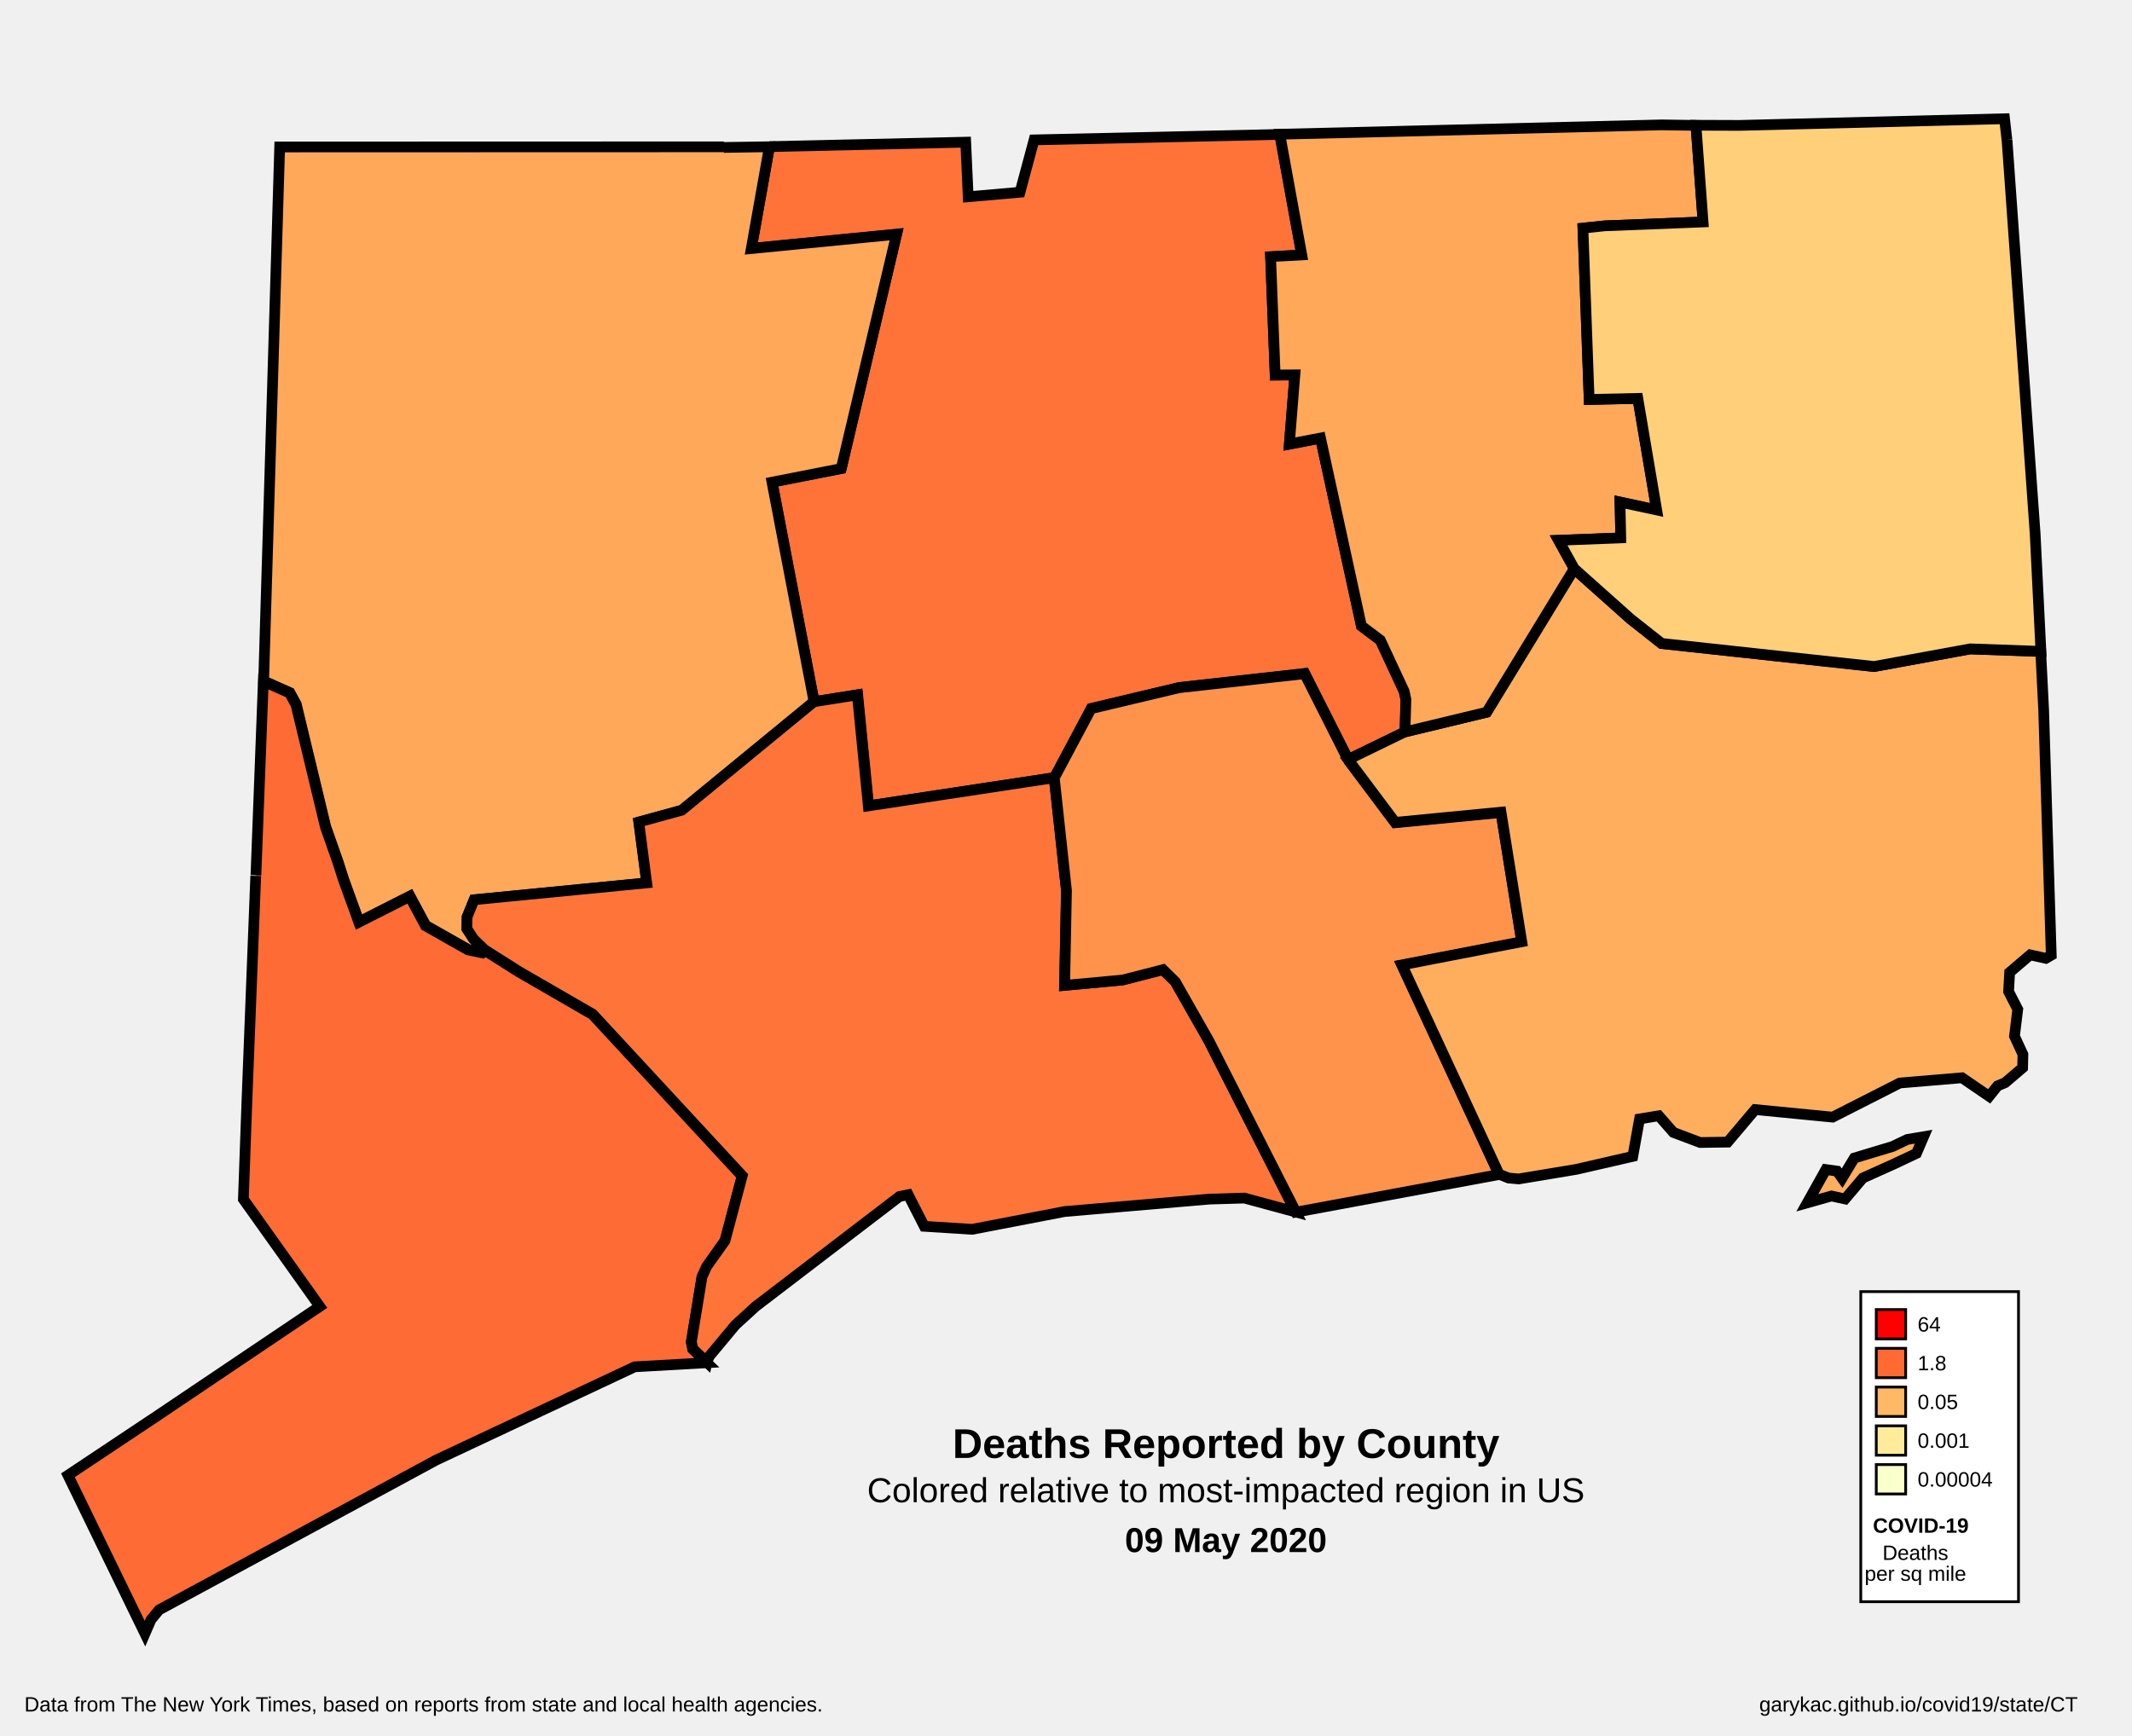
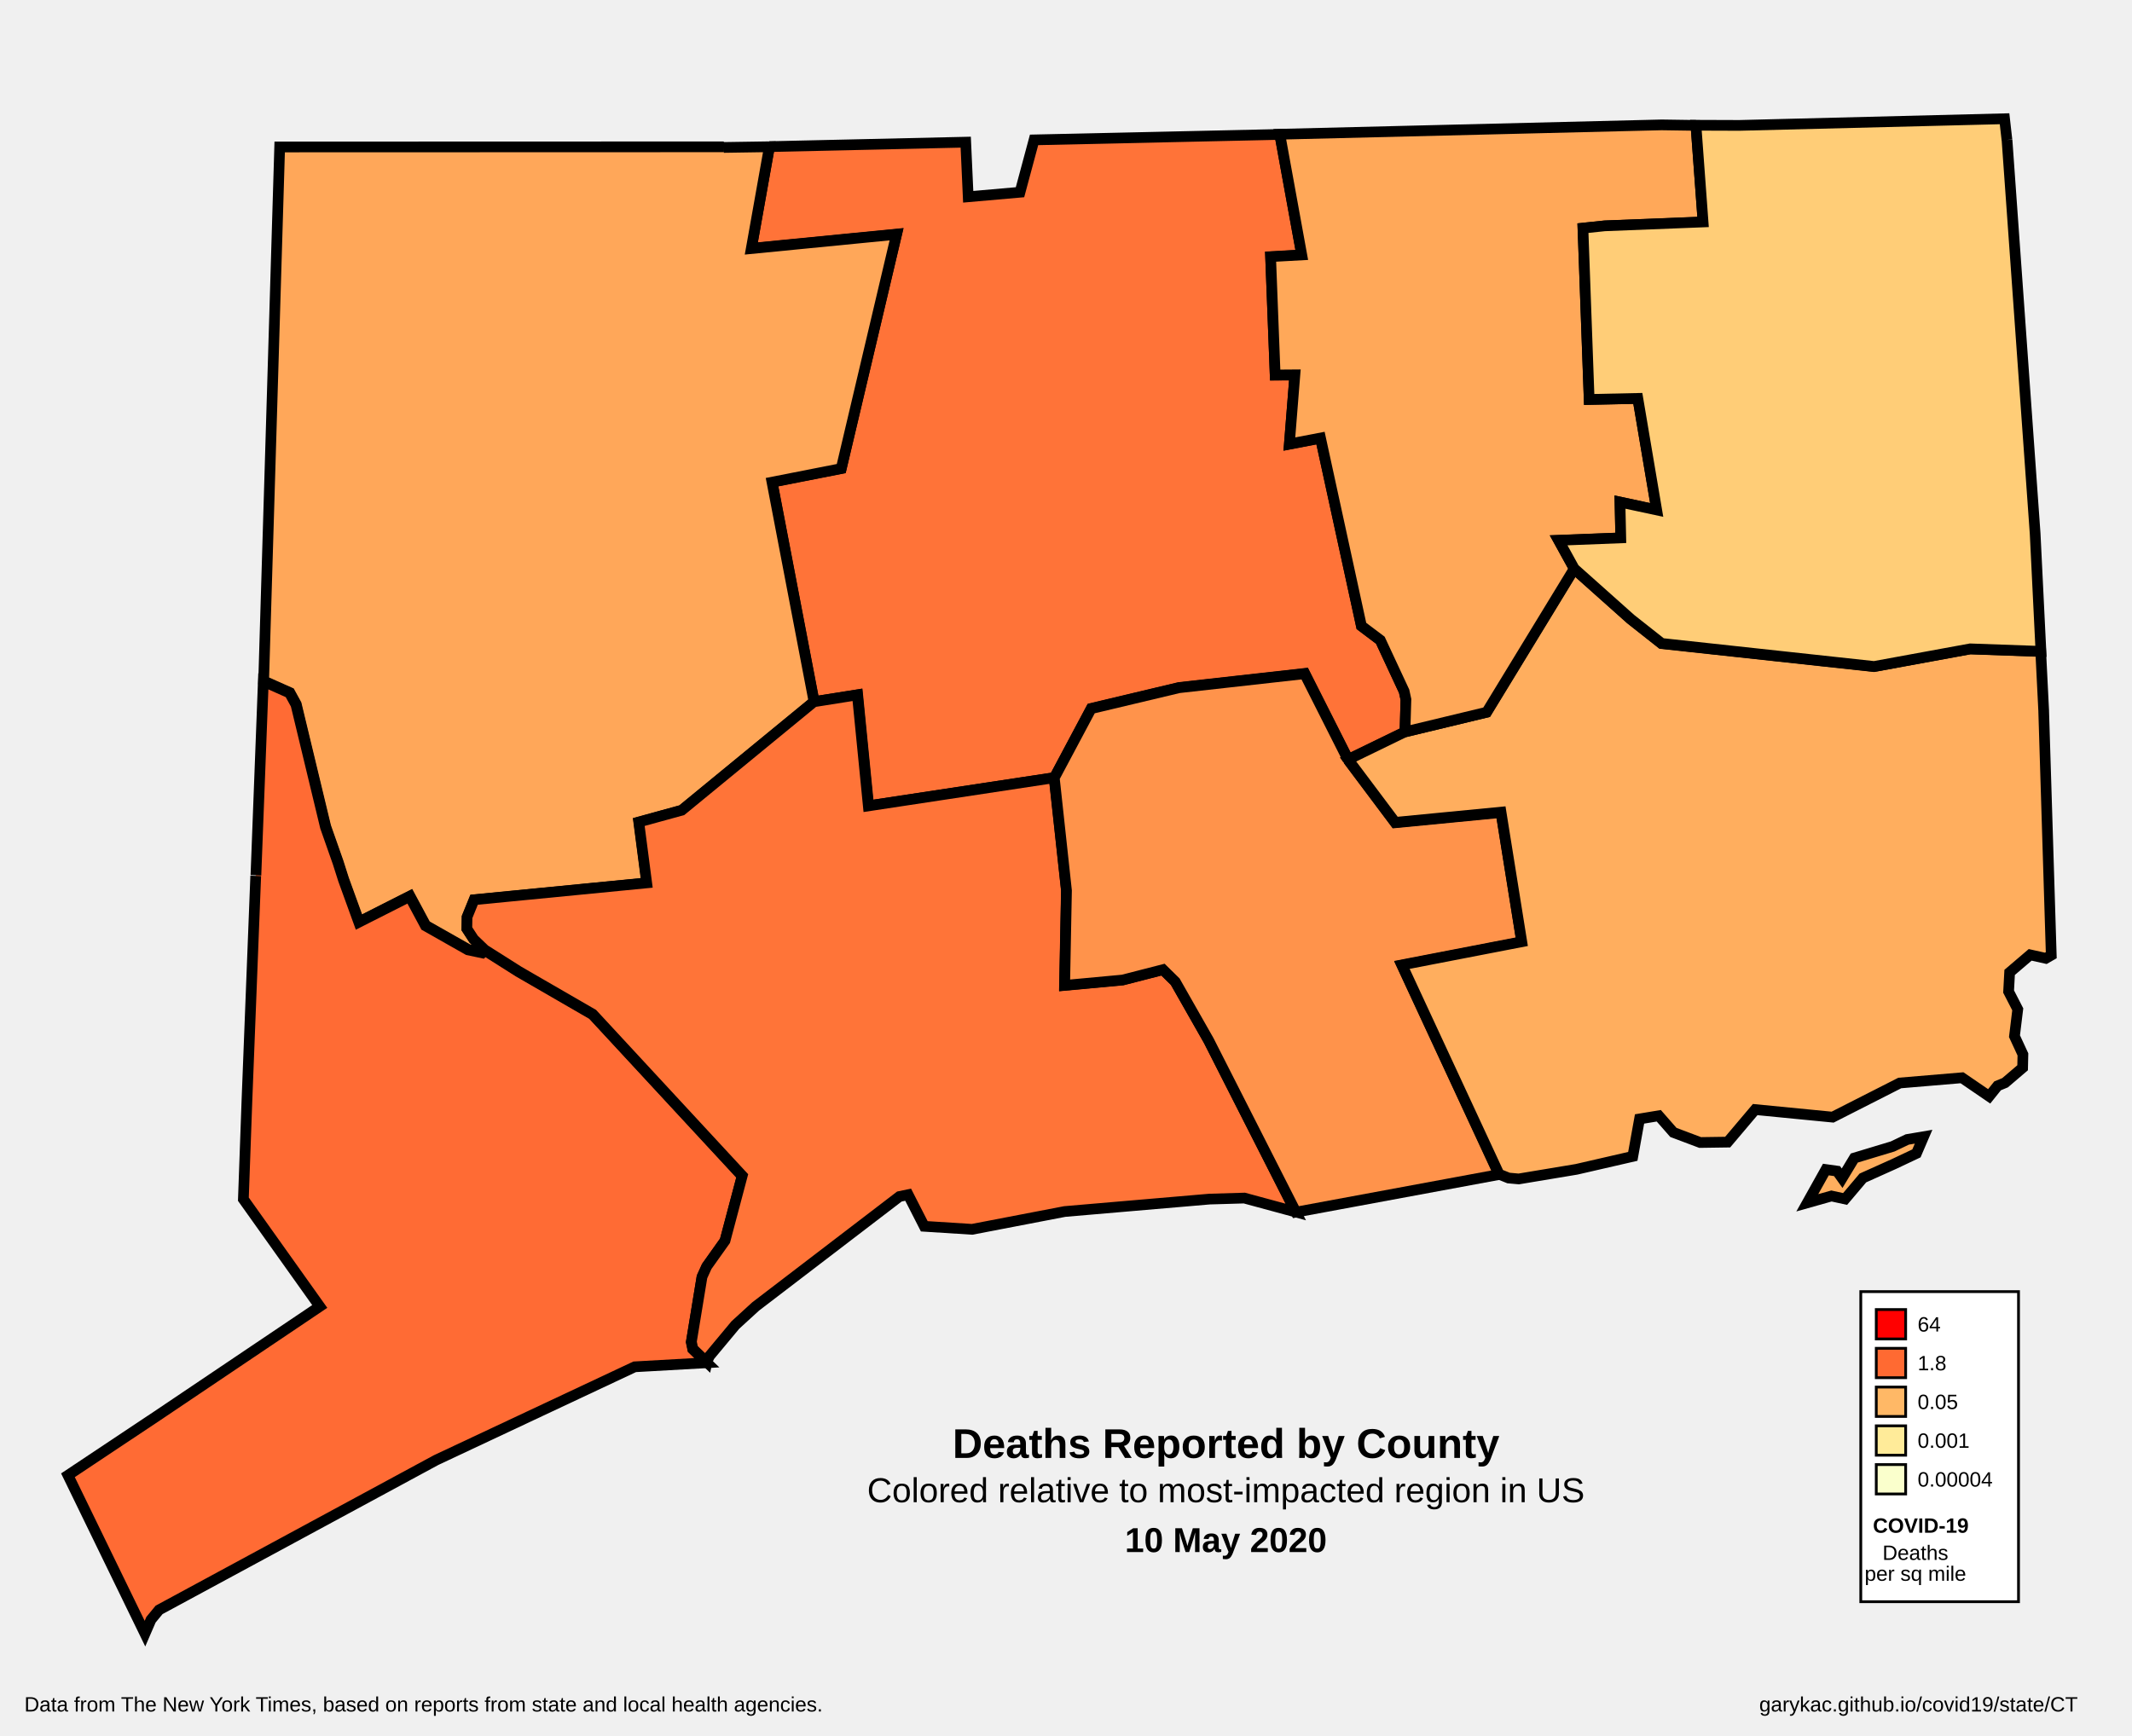
<svg xmlns="http://www.w3.org/2000/svg" width="770" height="627.07" version="1.0" id="svg2">
  <defs id="defs9439" />
  <style id="style6">
  #counties {fill:#d0d0d0;stroke:#000;stroke-width:.178;} 
  #borders {fill:none;stroke:#221e1f;stroke-width:.891;} 
  #separator {fill:none;stroke:#a9a9a9;stroke-width:2.318;}
  #legend-1 {fill:#ff0000;}
  #legend-2 {fill:#ff6a32;}
  #legend-3 {fill:#ffb866;}
  #legend-4 {fill:#ffeb99;}
  #legend-5 {fill:#faffcc;}
  #c09001 {fill:#ff6b34;}
  #c09003 {fill:#ff7338;}
-   #c09005 {fill:#ffa859;}
+   #c09005 {fill:#ffa759;}
  #c09007 {fill:#ff934b;}
-   #c09009 {fill:#ff7539;}
+   #c09009 {fill:#ff7438;}
  #c09011 {fill:#ffae5e;}
  #c09013 {fill:#ffa859;}
-   #c09015 {fill:#ffcf79;}
+   #c09015 {fill:#ffcd77;}
 </style>
  <g id="layer1" style="display:inline" transform="translate(0,8.0273438e-6)">
    <g id="g10509" transform="translate(-204.7704,67.74357)">
      <rect y="398.82" x="876.817" height="112.008" width="56.966" id="rect10421" style="fill:#ffffff;fill-opacity:1;stroke:#000000;stroke-width:1;stroke-linecap:round;stroke-linejoin:miter;stroke-miterlimit:4;stroke-dasharray:none;stroke-dashoffset:0;stroke-opacity:1" />
      <rect y="405.301" x="882.409" height="10.615" width="10.615" id="legend-1" style="stroke:#000000;stroke-width:1" />
      <rect style="stroke:#000000;stroke-width:1" id="legend-2" width="10.615" height="10.615" x="882.409" y="419.301" />
      <rect y="433.301" x="882.409" height="10.615" width="10.615" id="legend-3" style="stroke:#000000;stroke-width:1" />
      <rect style="stroke:#000000;stroke-width:1" id="legend-4" width="10.615" height="10.615" x="882.409" y="447.301" />
      <rect y="461.301" x="882.409" height="10.615" width="10.615" id="legend-5" style="stroke:#000000;stroke-width:1" />
      <text id="text10456" y="413.239" x="897.338" style="font-style:normal;font-weight:normal;font-size:7.5px;line-height:125%;font-family:sans-serif;letter-spacing:0px;word-spacing:0px;fill:#000000;fill-opacity:1;stroke:none;stroke-width:1px;stroke-linecap:butt;stroke-linejoin:miter;stroke-opacity:1" xml:space="preserve">
        <tspan style="font-style:normal;font-variant:normal;font-weight:normal;font-stretch:normal;font-family:Arial;-inkscape-font-specification:Arial" y="413.239" x="897.338" id="tspan10458">64</tspan>
      </text>
      <text xml:space="preserve" style="font-style:normal;font-weight:normal;font-size:7.5px;line-height:125%;font-family:sans-serif;letter-spacing:0px;word-spacing:0px;fill:#000000;fill-opacity:1;stroke:none;stroke-width:1px;stroke-linecap:butt;stroke-linejoin:miter;stroke-opacity:1" x="897.338" y="427.239" id="text10460">
        <tspan id="tspan10462" x="897.338" y="427.239" style="font-style:normal;font-variant:normal;font-weight:normal;font-stretch:normal;font-family:Arial;-inkscape-font-specification:Arial">1.8</tspan>
      </text>
      <text id="text10464" y="441.239" x="897.338" style="font-style:normal;font-weight:normal;font-size:7.5px;line-height:125%;font-family:sans-serif;letter-spacing:0px;word-spacing:0px;fill:#000000;fill-opacity:1;stroke:none;stroke-width:1px;stroke-linecap:butt;stroke-linejoin:miter;stroke-opacity:1" xml:space="preserve">
        <tspan style="font-style:normal;font-variant:normal;font-weight:normal;font-stretch:normal;font-family:Arial;-inkscape-font-specification:Arial" y="441.239" x="897.338" id="tspan10466">0.05</tspan>
      </text>
      <text xml:space="preserve" style="font-style:normal;font-weight:normal;font-size:7.5px;line-height:125%;font-family:sans-serif;letter-spacing:0px;word-spacing:0px;fill:#000000;fill-opacity:1;stroke:none;stroke-width:1px;stroke-linecap:butt;stroke-linejoin:miter;stroke-opacity:1" x="897.338" y="455.239" id="text10468">
        <tspan id="tspan10470" x="897.338" y="455.239" style="font-style:normal;font-variant:normal;font-weight:normal;font-stretch:normal;font-family:Arial;-inkscape-font-specification:Arial">0.001</tspan>
      </text>
      <text id="text10472" y="469.239" x="897.338" style="font-style:normal;font-weight:normal;font-size:7.5px;line-height:125%;font-family:sans-serif;letter-spacing:0px;word-spacing:0px;fill:#000000;fill-opacity:1;stroke:none;stroke-width:1px;stroke-linecap:butt;stroke-linejoin:miter;stroke-opacity:1" xml:space="preserve">
        <tspan style="font-style:normal;font-variant:normal;font-weight:normal;font-stretch:normal;font-family:Arial;-inkscape-font-specification:Arial" y="469.239" x="897.338" id="tspan10474">0.00004</tspan>
      </text>
      <g transform="translate(0,-2.192453)" id="g10492">
        <text xml:space="preserve" style="font-style:normal;font-weight:normal;font-size:7.5px;line-height:125%;font-family:sans-serif;text-align:center;letter-spacing:0px;word-spacing:0px;text-anchor:middle;fill:#000000;fill-opacity:1;stroke:none;stroke-width:1px;stroke-linecap:butt;stroke-linejoin:miter;stroke-opacity:1" x="905.319" y="497.919" id="text10480">
          <tspan id="tspan10482" x="905.319" y="497.919" style="font-style:normal;font-variant:normal;font-weight:normal;font-stretch:normal;font-family:Arial;-inkscape-font-specification:Arial;text-align:center;text-anchor:middle">Deaths</tspan>
        </text>
        <text id="text10484" y="505.458" x="905.319" style="font-style:normal;font-weight:normal;font-size:7.5px;line-height:125%;font-family:sans-serif;text-align:center;letter-spacing:0px;word-spacing:0px;text-anchor:middle;fill:#000000;fill-opacity:1;stroke:none;stroke-width:1px;stroke-linecap:butt;stroke-linejoin:miter;stroke-opacity:1" xml:space="preserve">
          <tspan style="font-style:normal;font-variant:normal;font-weight:normal;font-stretch:normal;font-family:Arial;-inkscape-font-specification:Arial;text-align:center;text-anchor:middle" y="505.458" x="905.319" id="tspan10486">per sq mile</tspan>
        </text>
      </g>
      <text id="text10488" y="485.919" x="905.319" style="font-style:normal;font-weight:normal;font-size:7.5px;line-height:125%;font-family:sans-serif;text-align:center;letter-spacing:0px;word-spacing:0px;text-anchor:middle;fill:#000000;fill-opacity:1;stroke:none;stroke-width:1px;stroke-linecap:butt;stroke-linejoin:miter;stroke-opacity:1" xml:space="preserve">
        <tspan style="font-style:normal;font-variant:normal;font-weight:bold;font-stretch:normal;font-family:Arial;-inkscape-font-specification:'Arial Bold';text-align:center;text-anchor:middle" y="485.919" x="905.319" id="tspan10490">COVID-19</tspan>
      </text>
    </g>
    <text xml:space="preserve" style="font-style:normal;font-weight:normal;font-size:7.5px;line-height:125%;font-family:sans-serif;text-align:center;letter-spacing:0px;word-spacing:0px;text-anchor:middle;fill:#000000;fill-opacity:1;stroke:none;stroke-width:1px;stroke-linecap:butt;stroke-linejoin:miter;stroke-opacity:1" x="157.849" y="618.237" id="text10498">
      <tspan id="tspan10500" x="157.849" y="618.237" style="font-style:normal;font-variant:normal;font-weight:normal;font-stretch:normal;font-family:Arial;-inkscape-font-specification:Arial;text-align:center;text-anchor:middle">Data from The New York Times, based on reports from state and local health agencies.</tspan>
    </text>
    <g id="g10510" transform="translate(-212,-32)">
      <text xml:space="preserve" style="font-style:normal;font-weight:normal;font-size:7.5px;line-height:125%;font-family:sans-serif;text-align:center;letter-spacing:0px;word-spacing:0px;text-anchor:middle;fill:#000000;fill-opacity:1;stroke:none;stroke-width:1px;stroke-linecap:butt;stroke-linejoin:miter;stroke-opacity:1" x="661.613" y="558.64" id="text10502">
        <tspan id="tspan10504" x="661.613" y="558.64" style="font-style:normal;font-variant:normal;font-weight:bold;font-stretch:normal;font-size:15px;font-family:Arial;-inkscape-font-specification:'Arial Bold';text-align:center;text-anchor:middle">Deaths Reported by County</tspan>
      </text>
      <text id="text10506" y="574.64" x="661.57" style="font-style:normal;font-weight:normal;font-size:7.5px;line-height:125%;font-family:sans-serif;text-align:center;letter-spacing:0px;word-spacing:0px;text-anchor:middle;fill:#000000;fill-opacity:1;stroke:none;stroke-width:1px;stroke-linecap:butt;stroke-linejoin:miter;stroke-opacity:1" xml:space="preserve">
        <tspan style="font-style:normal;font-variant:normal;font-weight:normal;font-stretch:normal;font-size:12.5px;font-family:Arial;-inkscape-font-specification:Arial;text-align:center;text-anchor:middle" y="574.64" x="661.57" id="tspan10508">Colored relative to most-impacted region in US</tspan>
      </text>
      <text xml:space="preserve" style="font-style:normal;font-weight:normal;font-size:7.5px;line-height:125%;font-family:sans-serif;text-align:center;letter-spacing:0px;word-spacing:0px;text-anchor:middle;fill:#000000;fill-opacity:1;stroke:none;stroke-width:1px;stroke-linecap:butt;stroke-linejoin:miter;stroke-opacity:1" x="661.57" y="592.64" id="text10536">
-         <tspan id="tspan10538" x="661.57" y="592.64" style="font-style:normal;font-variant:normal;font-weight:bold;font-stretch:normal;font-size:12.5px;font-family:Arial;-inkscape-font-specification:'Arial Bold';text-align:center;text-anchor:middle">09 May 2020</tspan>
+         <tspan id="tspan10538" x="661.57" y="592.64" style="font-style:normal;font-variant:normal;font-weight:bold;font-stretch:normal;font-size:12.5px;font-family:Arial;-inkscape-font-specification:'Arial Bold';text-align:center;text-anchor:middle">10 May 2020</tspan>
      </text>
    </g>
    <text id="text10516" y="618.237" x="760.184" style="font-style:normal;font-weight:normal;font-size:7.5px;line-height:125%;font-family:sans-serif;text-align:end;letter-spacing:0px;word-spacing:0px;text-anchor:end;fill:#000000;fill-opacity:1;stroke:none;stroke-width:1px;stroke-linecap:butt;stroke-linejoin:miter;stroke-opacity:1" xml:space="preserve">
      <tspan style="font-style:normal;font-variant:normal;font-weight:normal;font-stretch:normal;font-family:Arial;-inkscape-font-specification:Arial;text-align:end;text-anchor:end" y="618.237" x="760.184" id="tspan10518">garykac.github.io/covid19/state/CT</tspan>
    </text>
  </g>
  <g id="layer2" style="display:inline;fill:#fff;stroke:#000;stroke-width:.178;" transform="translate(0,8.0273438e-6)">
    <g id="g25715" transform="matrix(21.25311,4.488403,-4.488403,21.25311,-18299.513,-7683.981)">
      <path id="c09003" d="m 910.38,171.777 3.178,-0.747 0.228,0.88 0.827,-0.252 0.049,-0.9 3.979,-0.933 0.772,1.888 -0.501,0.135 0.481,1.91 0.32,-0.07 0.148,1.144 0.486,-0.204 1.311,2.916 0.357,0.167 0.563,0.75 0.057,0.127 0.096,0.531 -0.827,0.643 -1.004,-1.253 -1.995,0.66 -1.357,0.642 -0.362,1.253 -2.927,1.097 -0.56,-1.769 -0.684,0.262 -1.439,-3.43 1.079,-0.459 0.095,-4.002 -2.314,0.731 -0.055,-1.719" style="stroke:#000" />
      <path id="c09005" d="m 909.64,171.947 0.74,-0.168 0.055,1.719 2.314,-0.731 -0.095,4.002 -1.079,0.459 1.439,3.43 -1.776,2.218 -0.659,0.34 0.338,0.963 -2.75,0.867 -0.055,0.306 0.037,0.191 0.146,0.146 0.218,0.136 -0.032,0.05 -0.241,0 -0.775,-0.246 -0.357,-0.423 -0.739,0.594 -0.397,-0.639 -0.15,-0.264 -0.323,-0.531 -0.9,-1.89 -0.144,-0.168 -0.467,-0.1 -1.574,-8.743 7.224,-1.528" style="stroke:#000" />
      <path id="c09001" d="m 904.53,185.397 -0.546,-3.182 0.467,0.1 0.144,0.168 0.9,1.89 0.323,0.531 0.15,0.264 0.397,0.639 0.739,-0.594 0.357,0.423 0.775,0.246 0.241,0 0.032,-0.05 0.626,0.233 1.351,0.442 2.988,2.115 -0.057,1.116 -0.209,0.481 -0.041,0.186 0.05,1.094 0.048,0.109 0.275,0.171 -1.159,0.314 -2.91,2.2 -3.992,3.389 -0.098,0.188 -0.05,0.247 -1.797,-2.312 1.252,-1.278 2.264,-2.334 -1.611,-1.483 -0.282,-1.623 -0.628,-3.68" style="stroke:#000" />
      <path id="c09009" d="m 917.18,181.067 0.587,1.792 0.295,1.549 0.926,-0.287 0.62,-0.307 0.241,0.154 0.747,0.843 2.007,2.492 -0.884,-0.05 -0.562,0.136 -2.314,0.7 -1.446,0.608 -0.788,0.115 -0.371,-0.459 -0.136,0.06 -1.961,2.283 -0.266,0.371 -0.314,0.594 -0.021,0.09 0,0.02 -0.275,-0.171 -0.048,-0.109 -0.05,-1.094 0.041,-0.186 0.209,-0.481 0.057,-1.116 -2.988,-2.115 -1.351,-0.442 -0.626,-0.233 -0.218,-0.136 -0.146,-0.146 -0.037,-0.191 0.055,-0.306 2.75,-0.867 -0.338,-0.963 0.659,-0.34 1.776,-2.218 0.684,-0.262 0.56,1.769 2.927,-1.097" style="stroke:#000" />
      <path id="c09007" d="m 921.9,179.767 0.983,0.861 1.686,-0.53 0.783,2.037 -1.87,0.789 2.299,3.071 -3.175,1.31 -2.007,-2.492 -0.747,-0.843 -0.241,-0.154 -0.62,0.307 -0.926,0.287 -0.296,-1.549 -0.586,-1.792 0.362,-1.253 1.357,-0.642 1.995,-0.66 1.004,1.253" style="stroke:#000" />
      <path id="c09011" d="m 933.05,176.587 0.961,3.942 -0.078,0.07 -0.266,-0.003 -0.274,0.356 0.049,0.315 0.21,0.258 0.039,0.448 0.2,0.268 0.041,0.218 -0.234,0.304 -0.111,0.076 -0.101,0.2 -0.506,-0.209 -0.994,0.299 -0.629,0.507 -0.346,0.279 -1.286,0.143 -0.336,0.624 -0.446,0.101 -0.47,-0.072 -0.295,-0.221 -0.302,0.118 0.019,0.632 -0.871,0.404 -0.907,0.355 -0.169,0.02 -0.168,-0.03 -2.299,-3.071 1.87,-0.789 -0.783,-2.037 -1.686,0.53 -0.983,-0.861 0.827,-0.643 1.262,-0.601 0.931,-2.636 1.093,0.626 0.587,0.291 3.535,-0.355 1.503,-0.617 1.159,-0.202 0.255,0.965 m -2.158,8.807 0.188,-0.605 0.187,-0.013 0.107,0.098 0.129,-0.37 0.584,-0.32 0.214,-0.164 0.256,-0.101 -0.059,0.296 -0.328,0.249 -0.459,0.335 -0.217,0.403 -0.232,-0.002 z" style="stroke:#000" />
      <path id="c09013" d="m 925.38,168.247 0.448,1.549 -1.587,0.401 -0.346,0.112 0.69,2.766 0.788,-0.184 0.69,1.75 -0.624,-0.002 0.136,0.58 -1.003,0.253 0.351,0.407 -0.931,2.636 -1.262,0.601 -0.096,-0.531 -0.057,-0.127 -0.563,-0.75 -0.357,-0.167 -1.311,-2.916 -0.486,0.204 -0.148,-1.144 -0.32,0.07 -0.481,-1.91 0.501,-0.135 -0.772,-1.888 6.179,-1.464 0.562,-0.11" style="stroke:#000" />
      <path id="c09015" d="m 930.49,167.417 1.81,6.307 0.499,1.897 -1.159,0.202 -1.503,0.617 -3.535,0.355 -0.587,-0.291 -1.093,-0.626 -0.351,-0.407 1.003,-0.253 -0.136,-0.58 0.624,0.002 -0.69,-1.75 -0.788,0.184 -0.69,-2.766 0.346,-0.112 1.587,-0.401 -0.448,-1.549 0.708,-0.147 4.29,-1.019 0.112,0.337" style="stroke:#000" />
    </g>
  </g>
</svg>
